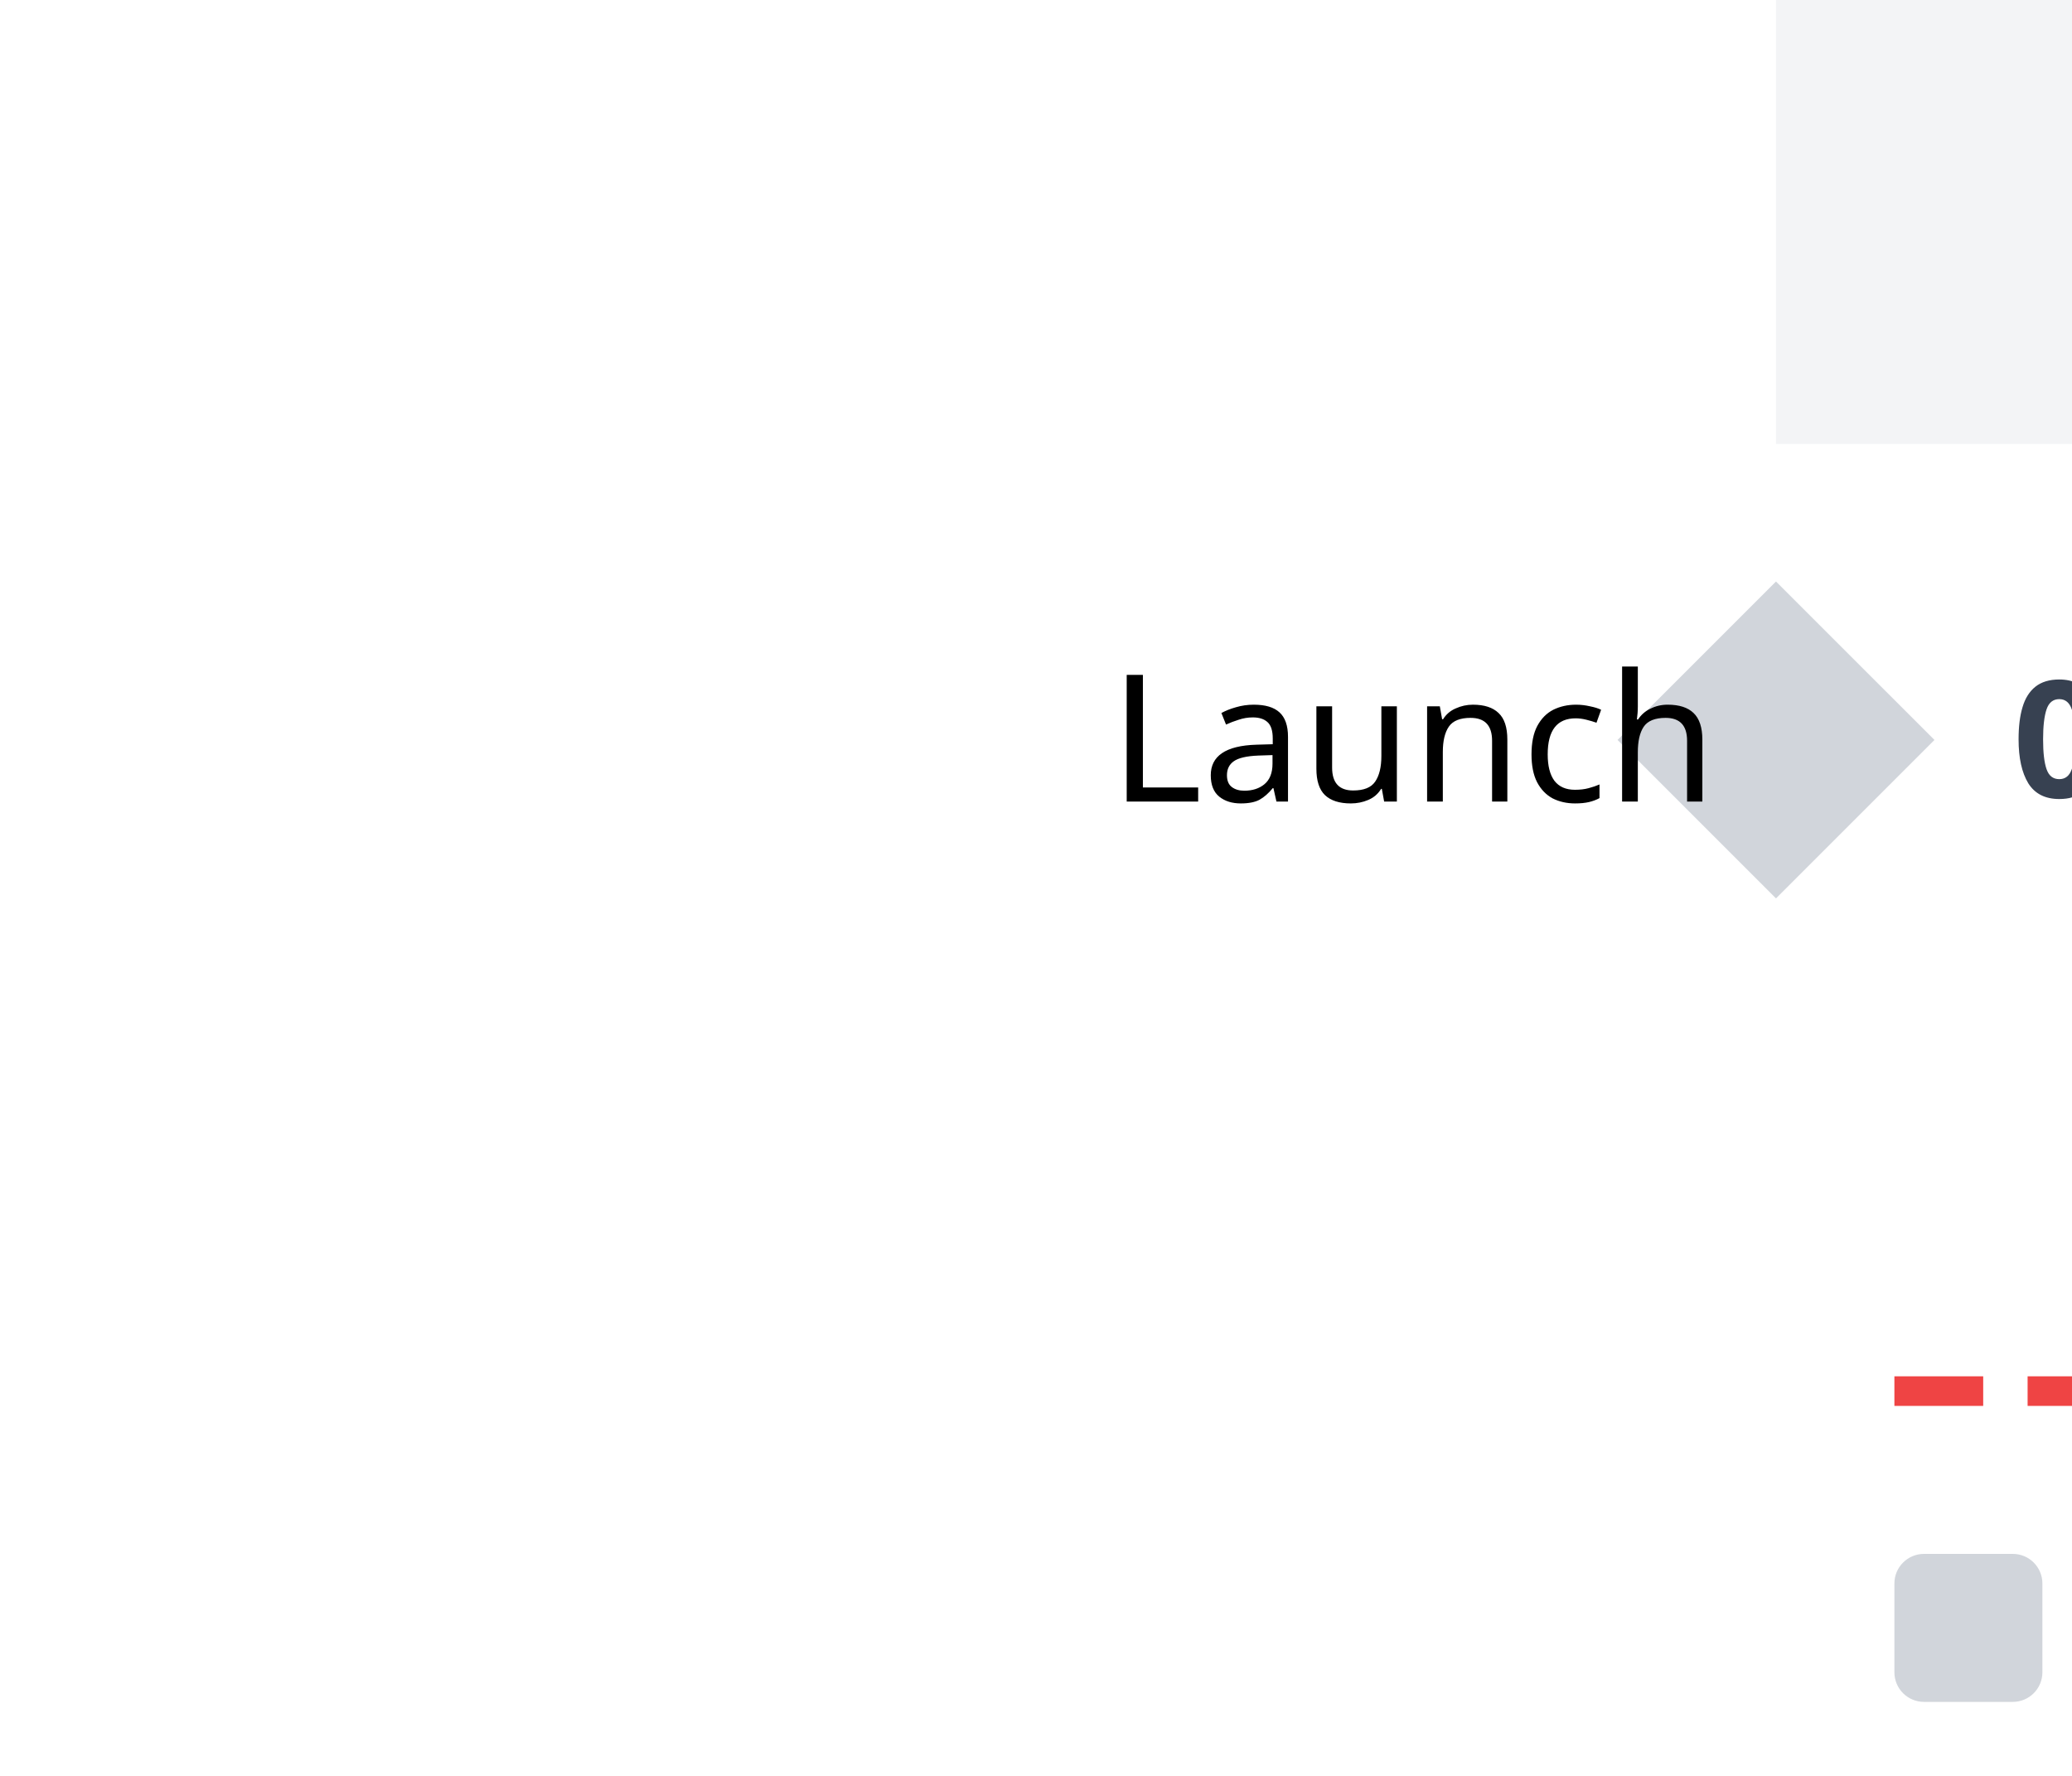
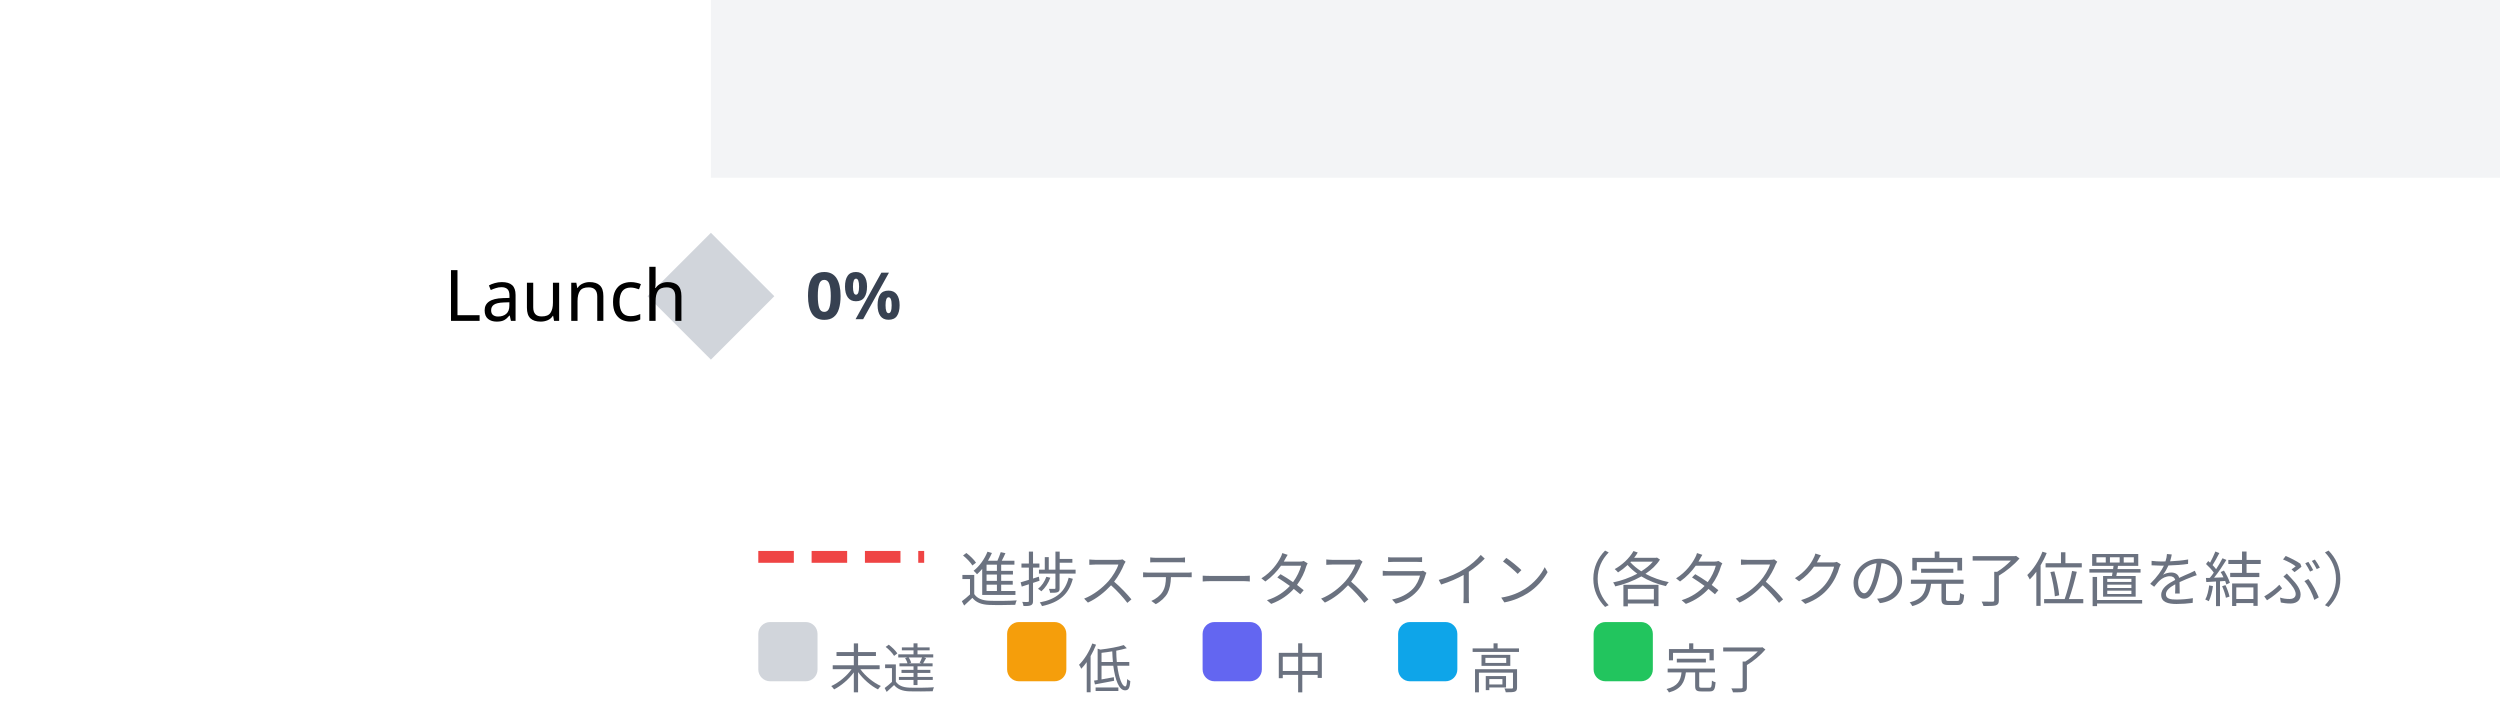
- <svg xmlns="http://www.w3.org/2000/svg" width="140" height="120" viewBox="0 0 140 120" role="img" aria-label="Gantt chart" font-family="sans-serif" font-size="12">
-   <rect x="120" y="0" width="20" height="30" fill="#f3f4f6" />
+ <svg xmlns="http://www.w3.org/2000/svg" width="422" height="120" viewBox="0 0 422 120" role="img" aria-label="Gantt chart" font-family="sans-serif" font-size="12">
+   <rect x="120" y="0" width="302" height="30" fill="#f3f4f6" />
  <g data-task-id="ms1">
    <polygon class="bar-milestone bar-tier-none" points="120,40 130,50 120,60 110,50" fill="#d1d5db" stroke="#d1d5db" stroke-width="1" />
    <text x="136" y="50" fill="#374151" font-size="11" font-weight="600" dominant-baseline="middle">0%</text>
    <text x="116" y="50" text-anchor="end" dominant-baseline="middle">Launch</text>
  </g>
  <g class="progress-line-legend" aria-hidden="true">
    <line x1="128" y1="94" x2="156" y2="94" stroke="#ef4444" stroke-width="2" stroke-dasharray="6,3" />
    <text x="162" y="98" fill="#6b7280" font-size="10" dominant-baseline="middle">進捗ステータスライン（各タスクの完了位置を結ぶ）</text>
  </g>
  <g class="bar-tier-legend" aria-hidden="true">
    <rect x="128" y="105" width="10" height="10" rx="2" fill="#d1d5db" />
    <text x="140" y="113" fill="#6b7280" font-size="9" dominant-baseline="middle">未達</text>
-     <rect x="208" y="105" width="10" height="10" rx="2" fill="#f59e0b" />
-     <text x="220" y="113" fill="#6b7280" font-size="9" dominant-baseline="middle">低</text>
-     <rect x="261" y="105" width="10" height="10" rx="2" fill="#6366f1" />
-     <text x="273" y="113" fill="#6b7280" font-size="9" dominant-baseline="middle">中</text>
-     <rect x="314" y="105" width="10" height="10" rx="2" fill="#0ea5e9" />
-     <text x="326" y="113" fill="#6b7280" font-size="9" dominant-baseline="middle">高</text>
-     <rect x="367" y="105" width="10" height="10" rx="2" fill="#22c55e" />
-     <text x="379" y="113" fill="#6b7280" font-size="9" dominant-baseline="middle">完了</text>
+     <rect x="170" y="105" width="10" height="10" rx="2" fill="#f59e0b" />
+     <text x="182" y="113" fill="#6b7280" font-size="9" dominant-baseline="middle">低</text>
+     <rect x="203" y="105" width="10" height="10" rx="2" fill="#6366f1" />
+     <text x="215" y="113" fill="#6b7280" font-size="9" dominant-baseline="middle">中</text>
+     <rect x="236" y="105" width="10" height="10" rx="2" fill="#0ea5e9" />
+     <text x="248" y="113" fill="#6b7280" font-size="9" dominant-baseline="middle">高</text>
+     <rect x="269" y="105" width="10" height="10" rx="2" fill="#22c55e" />
+     <text x="281" y="113" fill="#6b7280" font-size="9" dominant-baseline="middle">完了</text>
  </g>
</svg>
